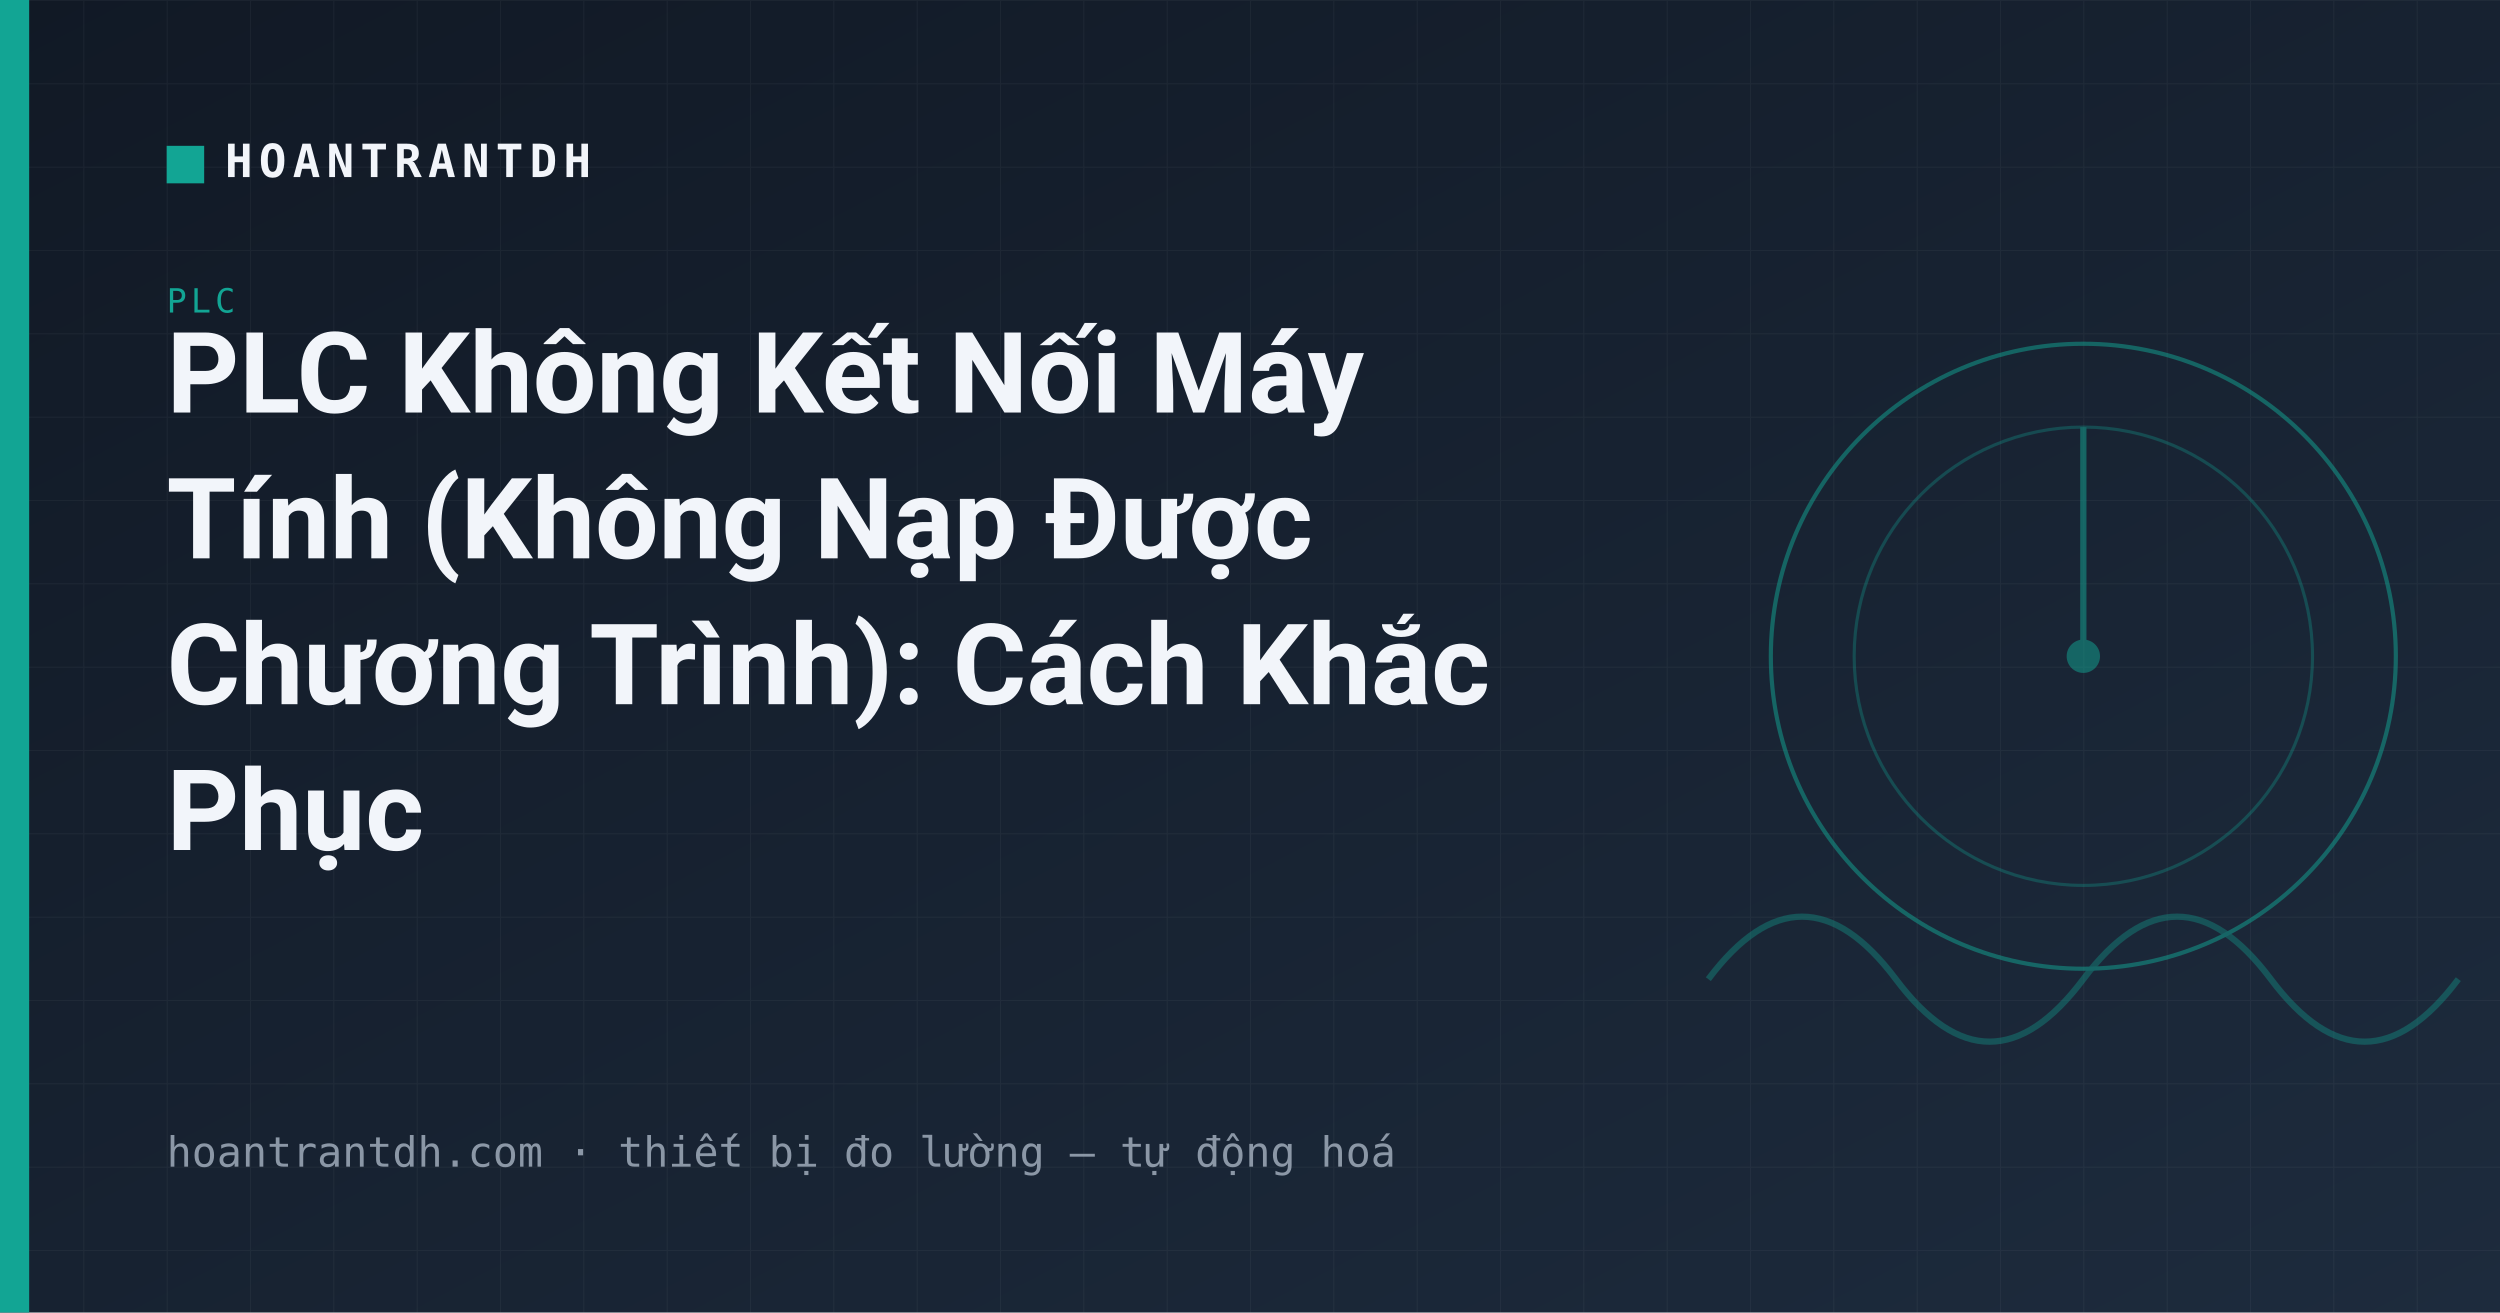
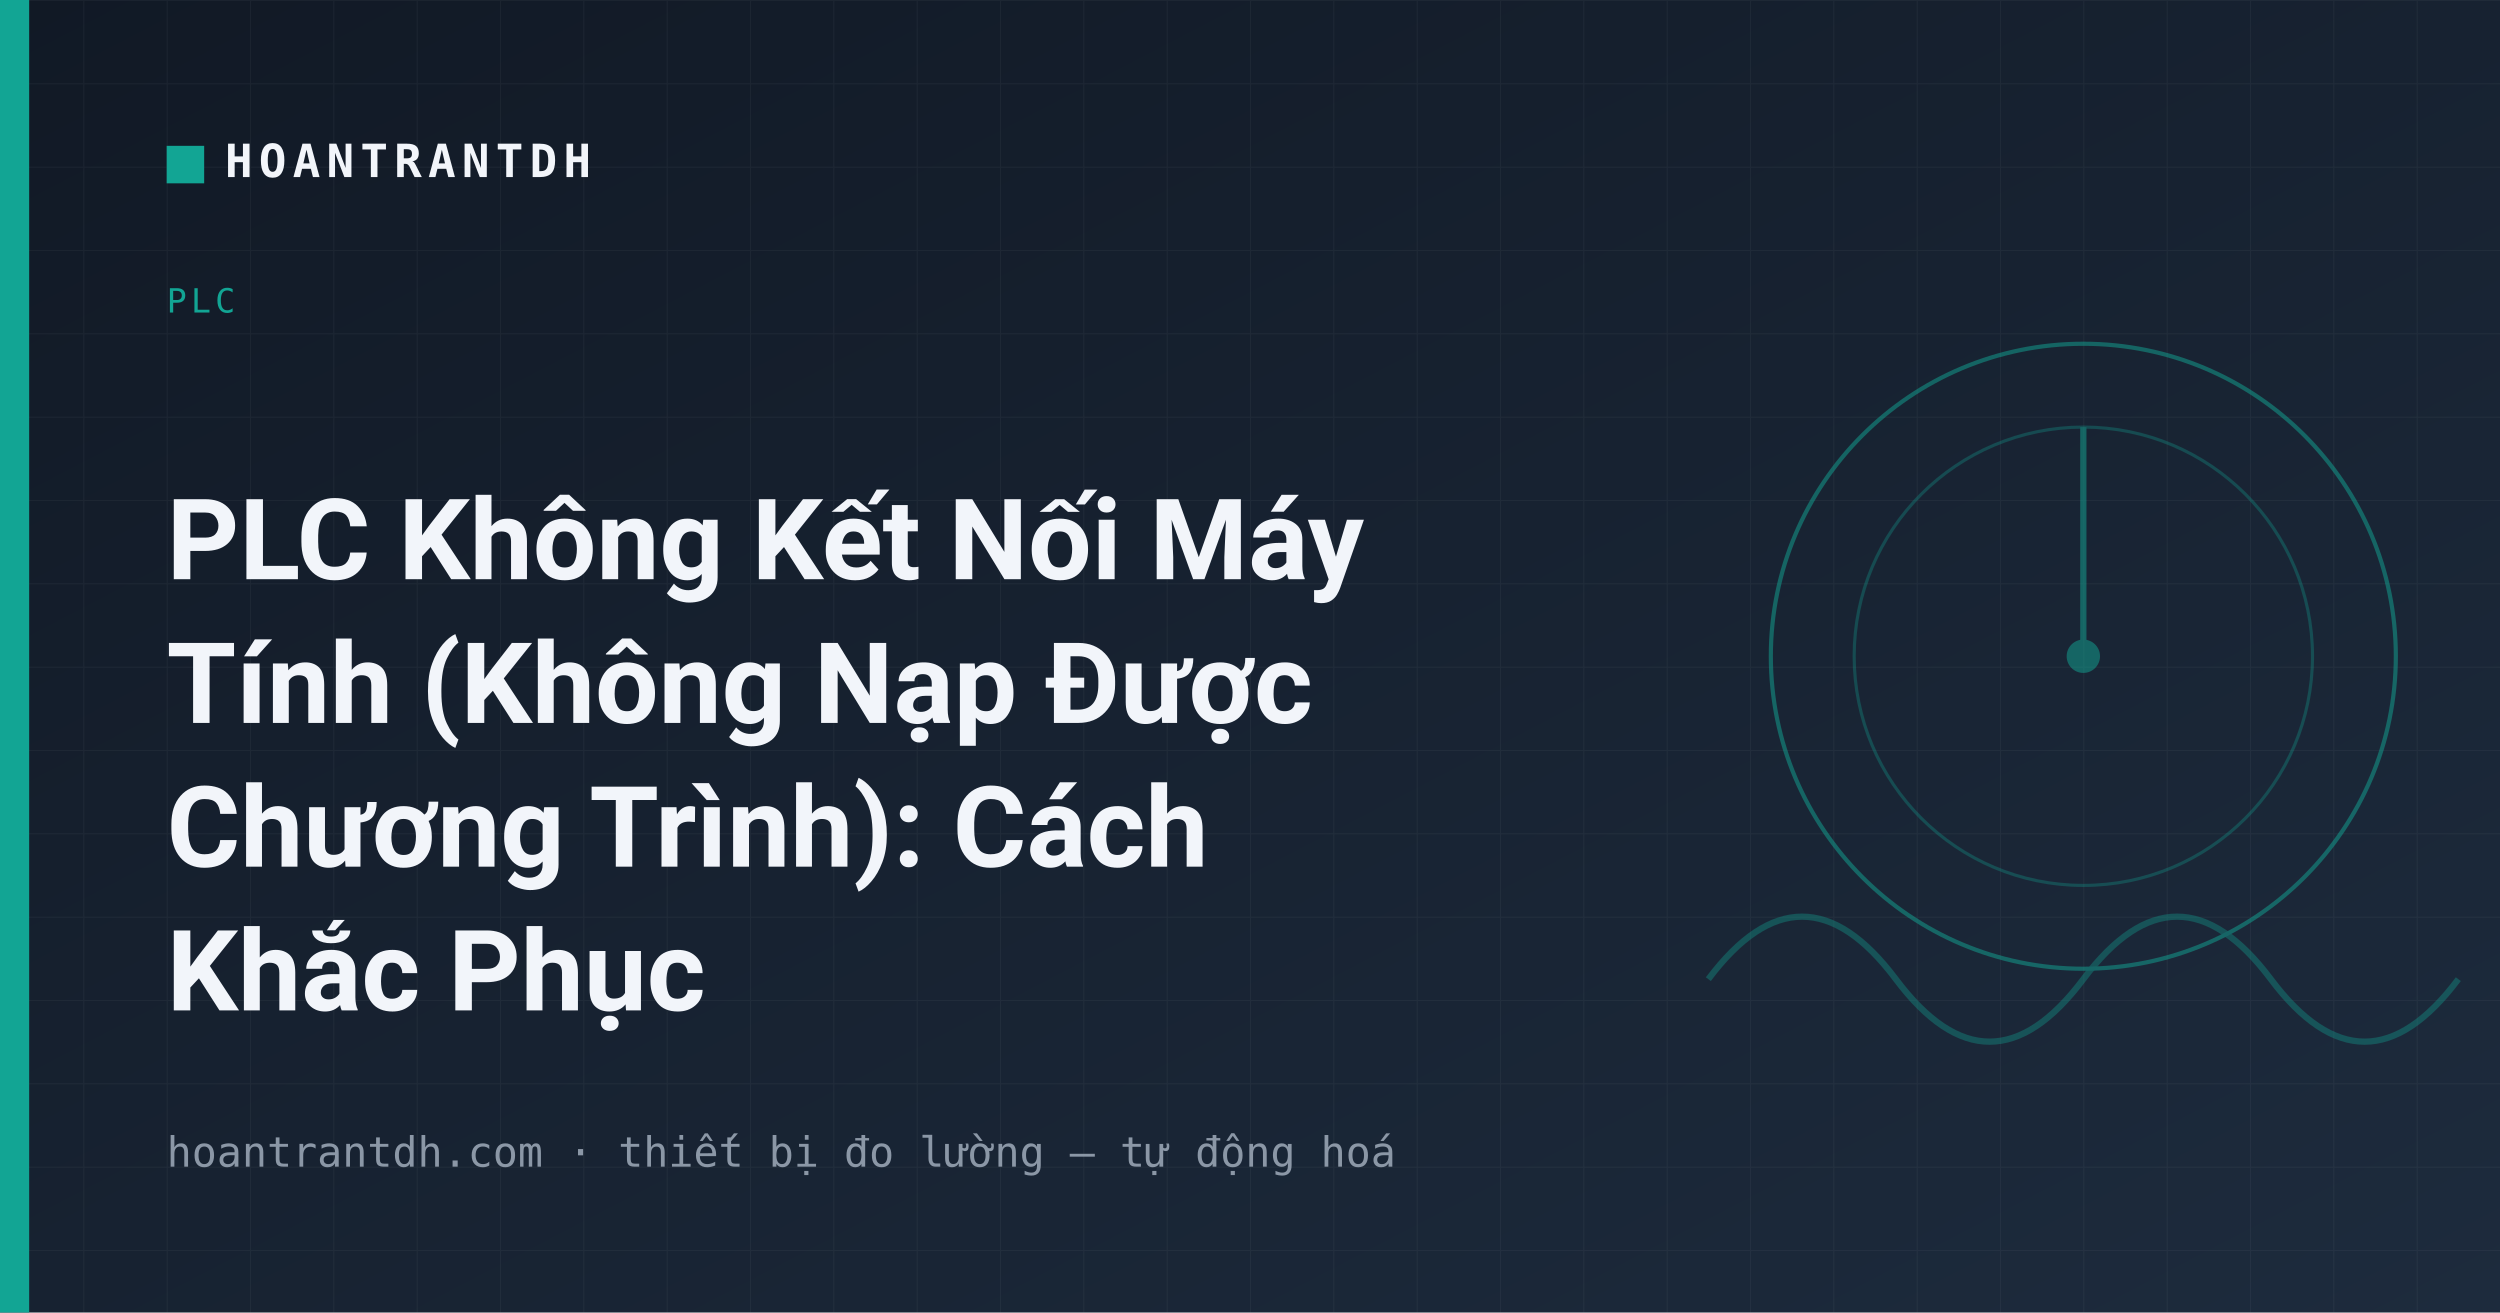
<svg xmlns="http://www.w3.org/2000/svg" width="1200" height="630" viewBox="0 0 1200 630" role="img">
  <defs>
    <linearGradient id="bg" x1="0" y1="0" x2="1" y2="1">
      <stop offset="0" stop-color="#111925" />
      <stop offset="1" stop-color="#1d2b3d" />
    </linearGradient>
    <pattern id="grid" width="40" height="40" patternUnits="userSpaceOnUse">
      <path d="M40 0H0V40" fill="none" stroke="#ffffff" stroke-opacity="0.04" stroke-width="1" />
    </pattern>
  </defs>
  <rect width="1200" height="630" fill="url(#bg)" />
  <rect width="1200" height="630" fill="url(#grid)" />
  <rect x="0" y="0" width="14" height="630" fill="#12a594" />
  <g opacity="0.5">
    <circle cx="1000" cy="315" r="150" fill="none" stroke="#12a594" stroke-width="2" />
    <circle cx="1000" cy="315" r="110" fill="none" stroke="#12a594" stroke-width="1.5" stroke-opacity="0.6" />
    <path d="M1000 315 L1000 205" stroke="#12a594" stroke-width="3" />
    <circle cx="1000" cy="315" r="8" fill="#12a594" />
    <path d="M820 470 q45 -60 90 0 t90 0 t90 0 t90 0" fill="none" stroke="#12a594" stroke-width="3" stroke-opacity="0.7" />
  </g>
  <g font-family="Consolas,Menlo,monospace">
    <rect x="80" y="70" width="18" height="18" fill="#12a594" />
    <text x="108" y="85" font-size="22" font-weight="700" letter-spacing="3" fill="#f2f5fa">HOANTRANTDH</text>
    <text x="80" y="150" font-size="16" letter-spacing="2" fill="#12a594">PLC</text>
  </g>
-   <text x="80" y="198" font-family="Segoe UI,Roboto,Arial,sans-serif" font-size="54" font-weight="700" fill="#f2f5fa">PLC Không Kết Nối Máy</text>
-   <text x="80" y="268" font-family="Segoe UI,Roboto,Arial,sans-serif" font-size="54" font-weight="700" fill="#f2f5fa">Tính (Không Nạp Được</text>
-   <text x="80" y="338" font-family="Segoe UI,Roboto,Arial,sans-serif" font-size="54" font-weight="700" fill="#f2f5fa">Chương Trình): Cách Khắc</text>
-   <text x="80" y="408" font-family="Segoe UI,Roboto,Arial,sans-serif" font-size="54" font-weight="700" fill="#f2f5fa">Phục</text>
+   <text x="80" y="278" font-family="Segoe UI,Roboto,Arial,sans-serif" font-size="54" font-weight="700" fill="#f2f5fa">PLC Không Kết Nối Máy</text>
+   <text x="80" y="347" font-family="Segoe UI,Roboto,Arial,sans-serif" font-size="54" font-weight="700" fill="#f2f5fa">Tính (Không Nạp Được</text>
+   <text x="80" y="416" font-family="Segoe UI,Roboto,Arial,sans-serif" font-size="54" font-weight="700" fill="#f2f5fa">Chương Trình): Cách</text>
+   <text x="80" y="485" font-family="Segoe UI,Roboto,Arial,sans-serif" font-size="54" font-weight="700" fill="#f2f5fa">Khắc Phục</text>
  <text x="80" y="560" font-family="Consolas,Menlo,monospace" font-size="20" fill="#8b97a6">hoantrantdh.com · thiết bị đo lường – tự động hoá</text>
</svg>
